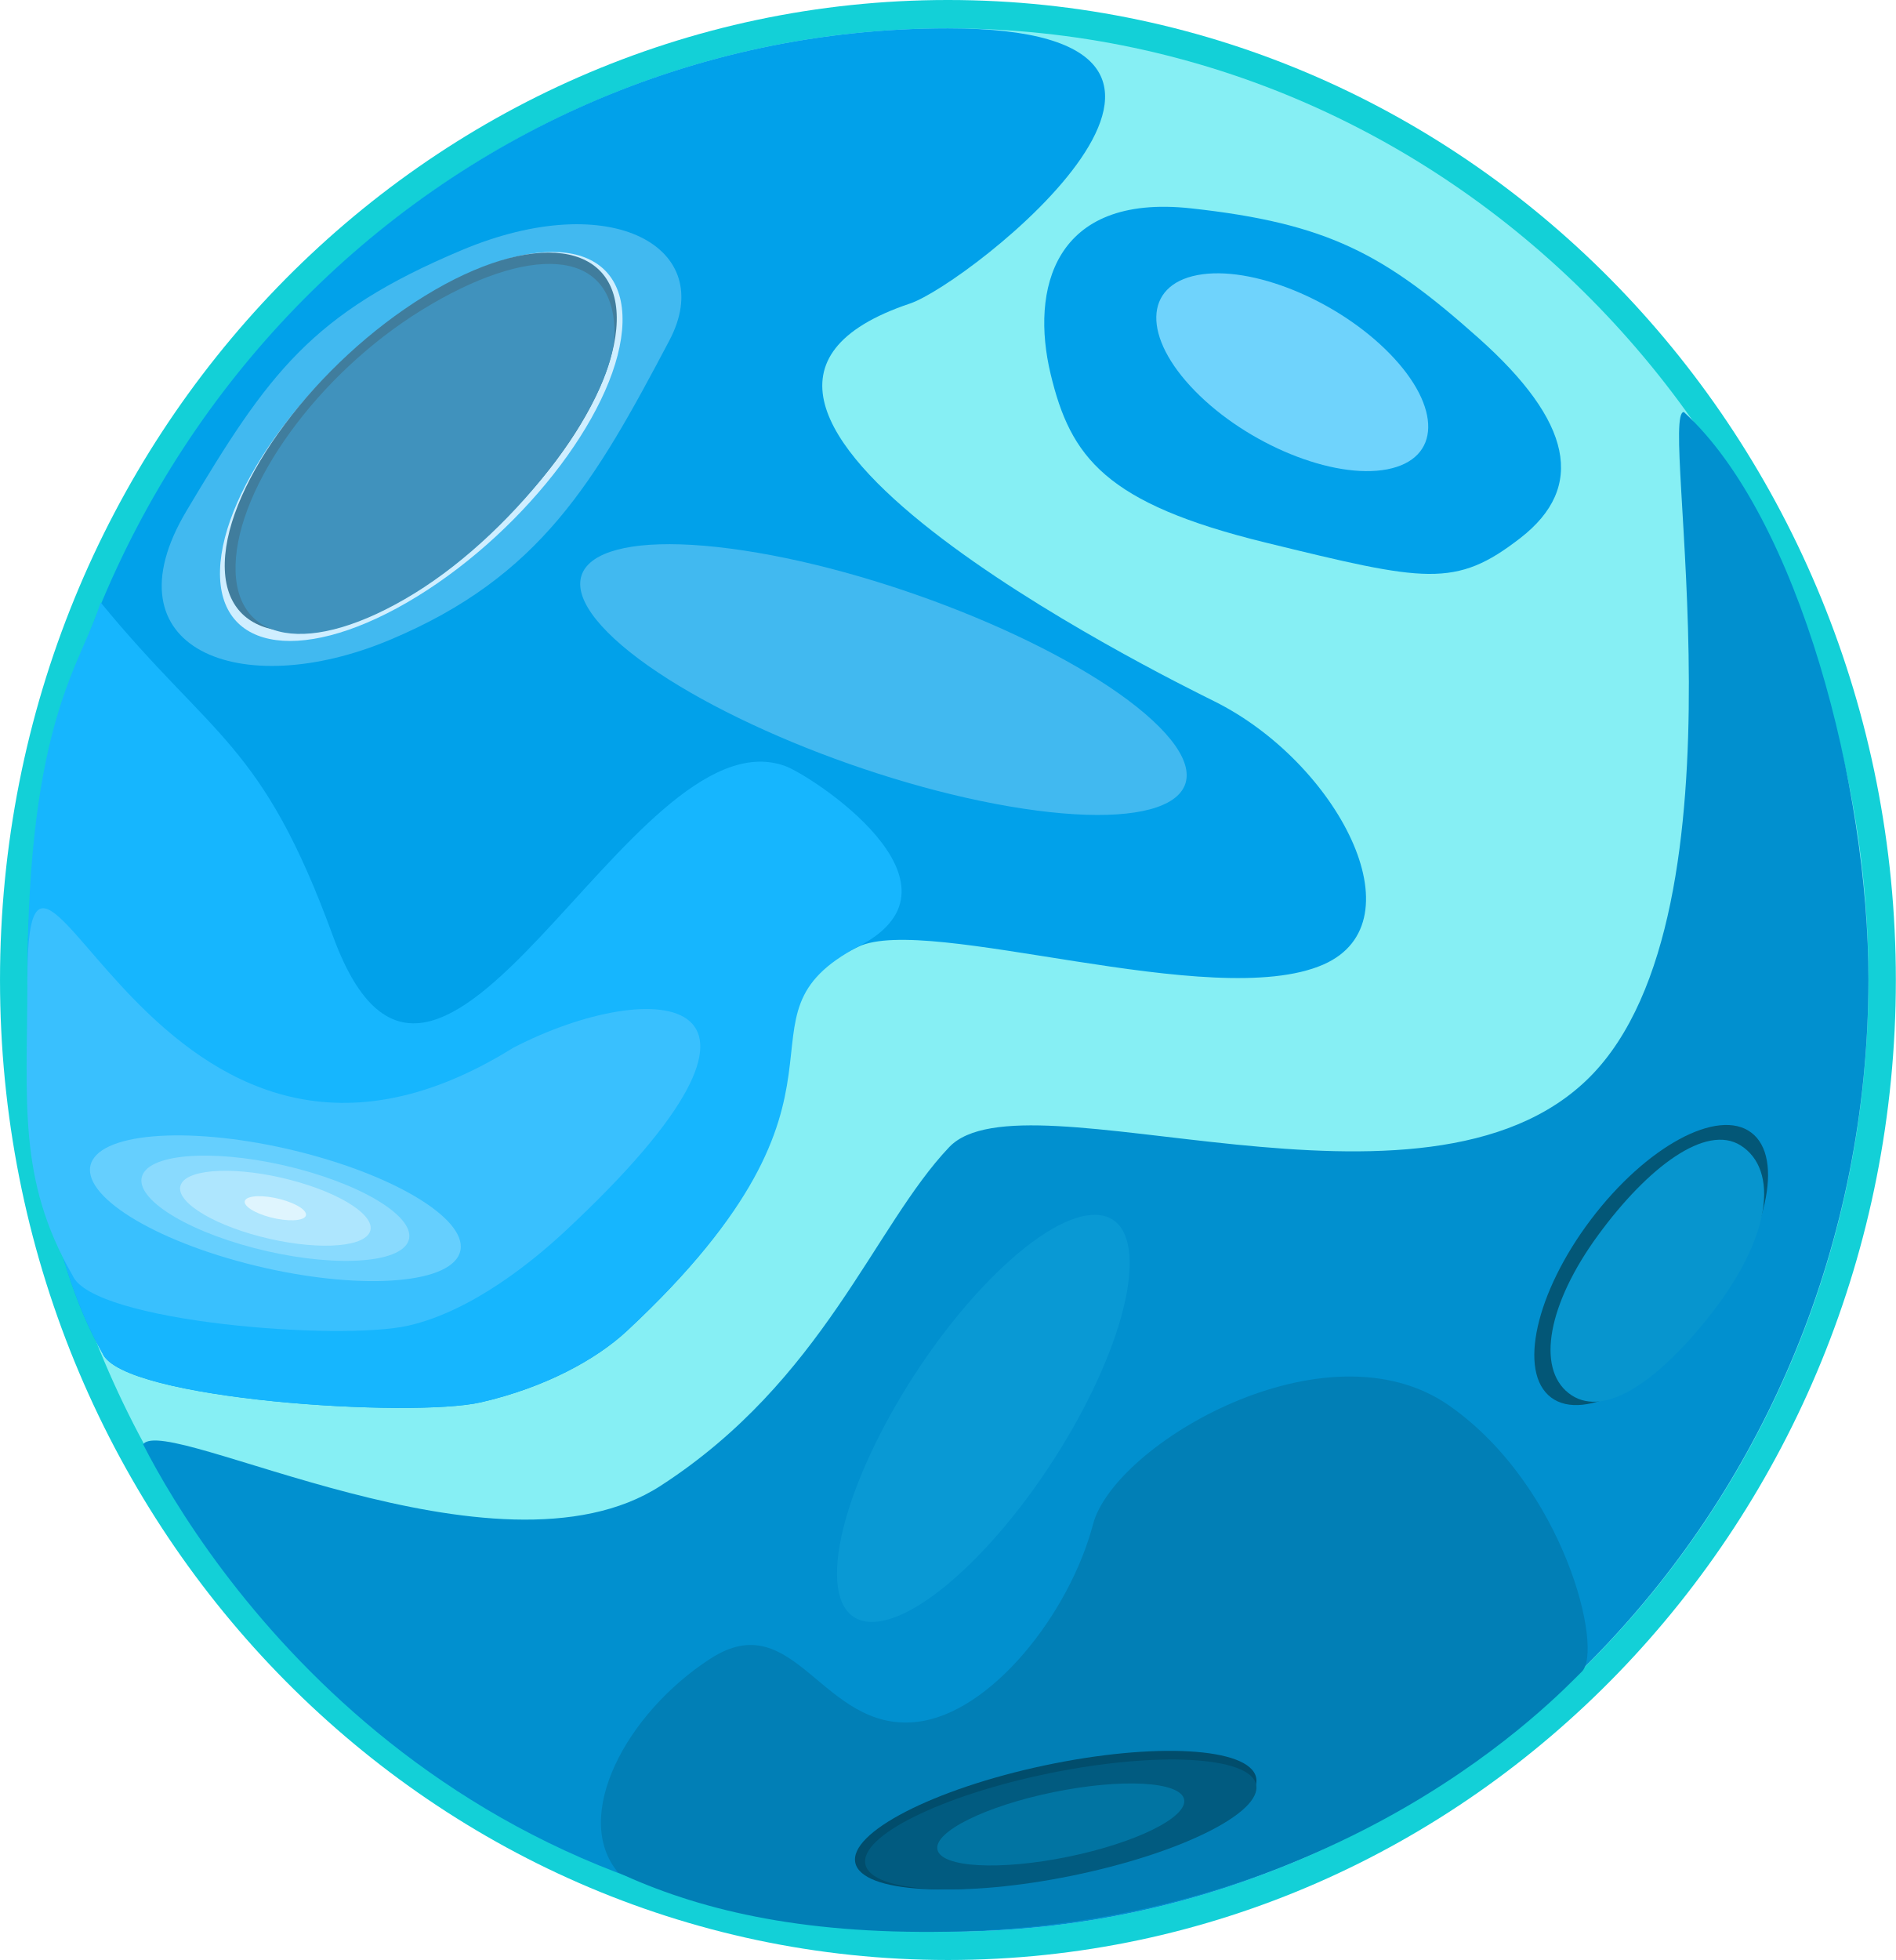
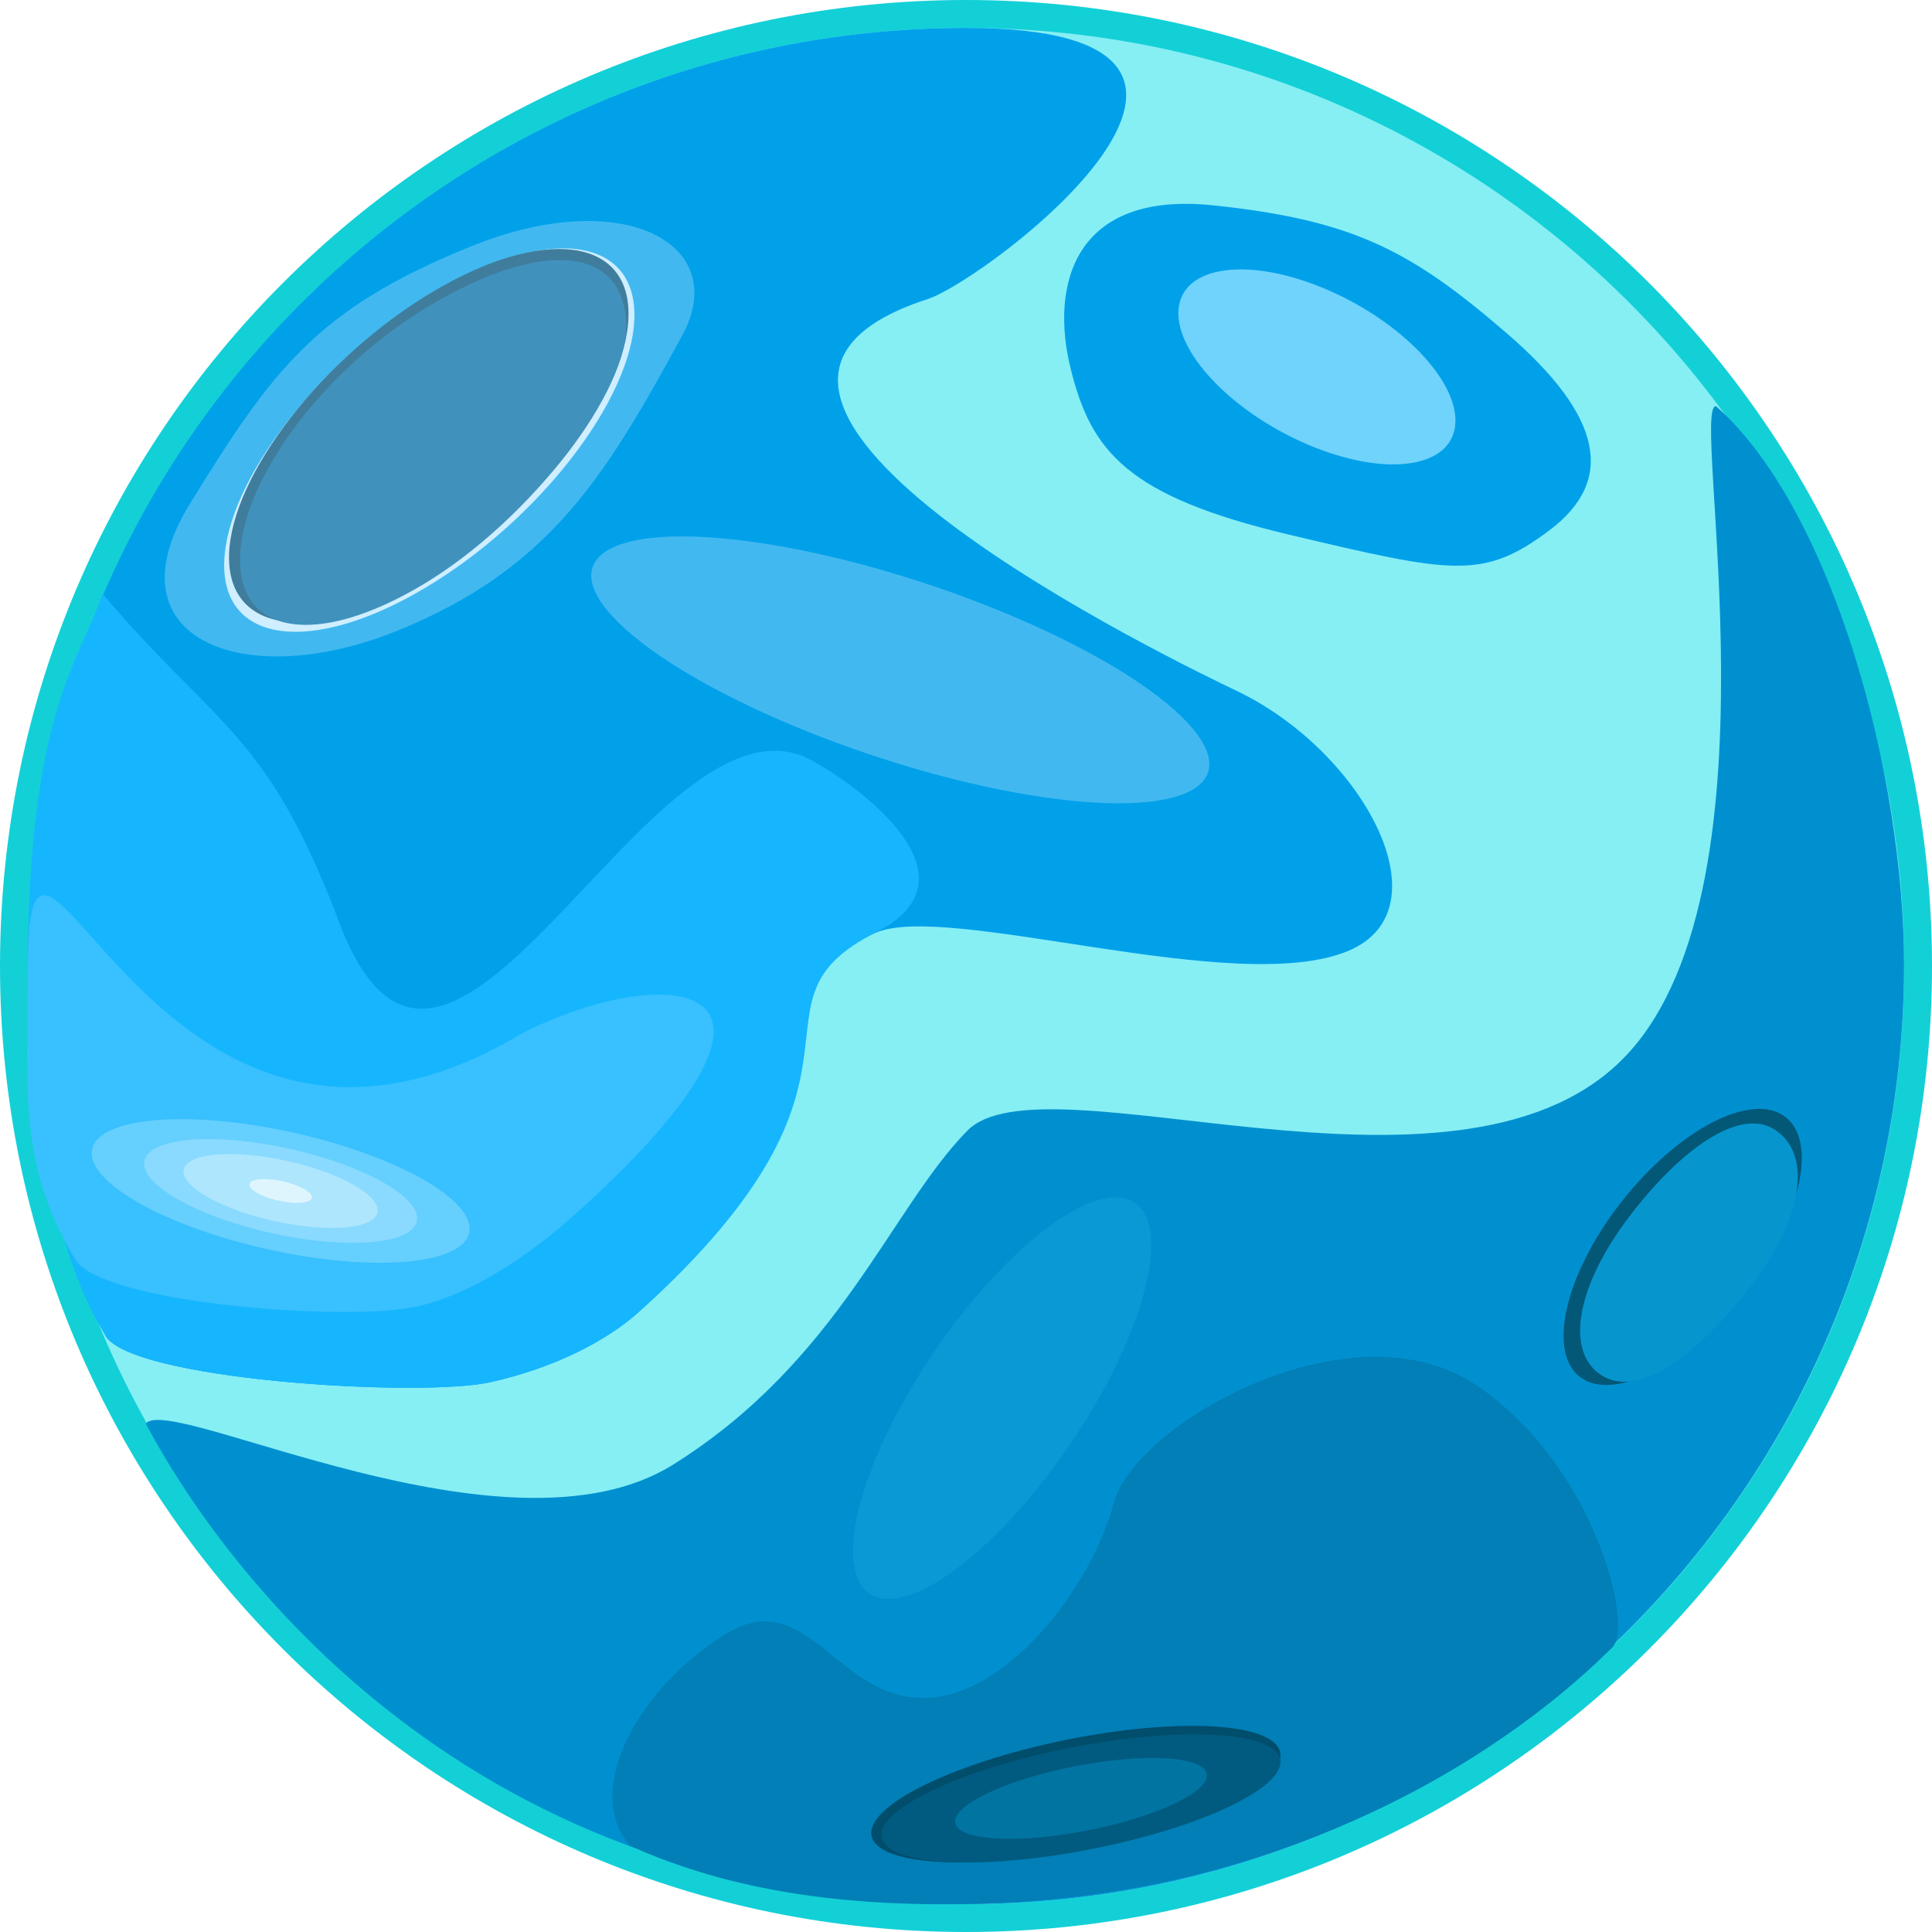
- <svg xmlns="http://www.w3.org/2000/svg" width="100" height="103.357" viewBox="0 0 100 103.357" version="1.1" id="svg1">
+ <svg xmlns="http://www.w3.org/2000/svg" width="500" height="500" viewBox="0 0 500 500" version="1.1" id="svg1">
  <defs id="defs1" />
  <g id="layer1" transform="translate(-19.56159,-11.75924)">
-     <path id="path2" style="opacity:1;fill:#13d0d7;fill-opacity:1;stroke-width:0.937" d="M 119.562,63.438 A 50,51.679 0 0 1 69.562,115.116 50,51.679 0 0 1 19.562,63.438 50,51.679 0 0 1 69.562,11.759 50,51.679 0 0 1 119.562,63.438 Z" />
-     <path id="path3" style="opacity:1;fill:#86eff4;fill-opacity:1;stroke-width:0.91" d="M 118.116,63.438 A 48.554,50.184 0 0 1 69.562,113.622 48.554,50.184 0 0 1 21.007,63.438 48.554,50.184 0 0 1 69.562,13.254 48.554,50.184 0 0 1 118.116,63.438 Z" />
-     <path id="path4" style="opacity:1;fill:#0190cf;fill-opacity:1;stroke-width:0.91" d="m 118.116,63.438 c -0.041,27.716 -21.738,50.184 -48.554,50.184 -26.816,0 -39.247,-19.418 -42.452,-25.7 1.216,-1.666 18.678,7.757 27.286,2.195 8.608,-5.562 11.269,-13.702 15.234,-17.867 3.964,-4.166 25.08,5.037 33.788,-3.696 8.708,-8.733 3.573,-35.17 4.965,-35.064 6.081,5.559 9.748,19.851 9.733,29.948 z" />
-     <path id="path5" style="opacity:1;fill:#01a1ea;fill-opacity:1;stroke-width:0.91" d="m 24.974,83.129 c -2.923,-5.083 -3.936,-13.224 -3.967,-19.691 -0.13,-27.716 21.738,-50.184 48.554,-50.184 18.27,1e-6 1.098,13.473 -1.996,14.51 -15.738,5.275 13.474,19.702 16.032,20.969 6.488,3.213 10.911,11.629 5.774,13.887 -5.81,2.553 -20.844,-2.679 -24.54,-0.936 -7.55,3.561 1.58,7.437 -12.201,20.259 -1.635,1.521 -4.342,2.992 -7.706,3.765 -3.632,0.834 -18.903,-0.126 -19.95,-2.578 z" />
-     <path id="path6" style="fill:#01a1ea;stroke-width:0.88" d="m 99.769,40.121 c -3.439,2.674 -5.006,2.315 -13.455,0.249 -8.449,-2.067 -10.284,-4.487 -11.339,-8.902 -1.055,-4.415 0.139,-9.512 7.395,-8.723 7.255,0.79 10.227,2.425 15.178,6.839 4.951,4.414 5.66,7.863 2.221,10.537 z" />
-     <path id="path7" style="opacity:1;fill:#16b6fe;fill-opacity:1;stroke-width:0.91" d="m 24.974,83.129 c -2.923,-5.083 -3.972,-13.224 -3.967,-19.691 0.011,-13.79 2.862,-16.629 3.86,-19.912 5.921,7.206 8.513,7.35 12.255,17.589 5.502,15.055 15.633,-11.848 23.826,-8.973 1.366,0.479 10.222,6.217 3.947,9.499 -7.397,3.869 1.515,7.48 -12.266,20.302 -1.635,1.521 -4.342,2.992 -7.706,3.765 -3.632,0.834 -18.903,-0.126 -19.95,-2.578 z" />
-     <path id="path8" style="opacity:1;fill:#39c0fe;fill-opacity:1;stroke-width:0.91" d="m 23.391,79.019 c -2.923,-5.083 -2.389,-9.114 -2.384,-15.581 0.011,-13.79 6.568,15.451 25.634,3.569 7.416,-3.832 16.483,-3.122 2.702,9.701 -1.635,1.521 -4.859,4.18 -8.223,4.952 -3.632,0.834 -16.681,-0.187 -17.728,-2.639 z" />
-     <path id="path9" style="opacity:1;fill:#017fb6;fill-opacity:1;stroke-width:0.91" d="m 103.001,99.908 c -1.237,1.21 -12.5,13.33 -33.44,13.715 -7.959,0.146 -13.322,-1.228 -17.395,-3.119 -2.468,-2.948 0.408,-8.396 4.877,-11.284 4.46,-2.882 5.87,3.902 10.873,3.34 3.927,-0.441 8.064,-5.736 9.3,-10.421 1.117,-4.232 12.311,-10.805 18.803,-6.247 6.067,4.26 8.138,12.884 6.981,14.016 z" />
-     <ellipse style="fill:#c8ecff;fill-opacity:1;stroke-width:0.967" id="path10" cx="51.027" cy="62.064" rx="12.463" ry="7.911" transform="matrix(0.8517169,-0.5240022,-0.02704523,0.9996342,0,0)" />
-     <ellipse style="fill:#004d76;fill-opacity:1;stroke-width:0.942" id="ellipse10" cx="50.987" cy="61.807" rx="12.137" ry="7.704" transform="matrix(0.8517169,-0.5240022,-0.02704523,0.9996342,0,0)" />
-     <path id="ellipse11" style="fill:#006ba2;fill-opacity:1;stroke-width:0.837" d="m 51.976,29.16 c 0.085,3.517 -5.008,10.479 -10.552,13.889 -5.543,3.41 -9.549,2.623 -9.437,-1.506 0.112,-4.13 4.298,-10.037 9.841,-13.448 5.543,-3.411 10.04,-3.354 10.147,1.065 z" />
-     <ellipse style="opacity:1;fill:#65cffe;fill-opacity:1;stroke-width:0.944" id="path17" cx="67.918" cy="66.33" rx="9.976" ry="3.297" transform="matrix(0.9675222,0.2527859,-0.4767928,0.8790157,0,0)" />
-     <ellipse style="opacity:1;fill:#89dafe;fill-opacity:1;stroke-width:0.683" id="ellipse17" cx="67.918" cy="66.33" rx="7.209" ry="2.382" transform="matrix(0.9675222,0.2527859,-0.4767928,0.8790157,0,0)" />
-     <ellipse style="opacity:1;fill:#aee6fe;fill-opacity:1;stroke-width:0.486" id="ellipse18" cx="67.918" cy="66.33" rx="5.128" ry="1.695" transform="matrix(0.9675222,0.2527859,-0.4767928,0.8790157,0,0)" />
-     <ellipse style="opacity:1;fill:#dff5fe;fill-opacity:1;stroke-width:0.156" id="ellipse19" cx="67.918" cy="66.33" rx="1.65" ry="0.545" transform="matrix(0.9675222,0.2527859,-0.4767928,0.8790157,0,0)" />
-     <ellipse style="opacity:1;fill:#6fd3fc;fill-opacity:1;stroke-width:0.964" id="path19" cx="-48.931" cy="56.753" rx="5.23" ry="7.161" transform="matrix(-0.9821586,0.1880544,0.6989303,0.7151898,0,0)" />
-     <ellipse style="opacity:0.289;fill:#dff5fe;fill-opacity:1;stroke-width:1.176" id="path20" cx="17.642" cy="66.29" rx="14.35" ry="10.038" transform="matrix(0.9887478,0.1495918,0.734906,0.678169,0,0)" />
-     <path id="path21" style="opacity:0.289;fill:#dff5fe;stroke-width:1.015" d="M 54.87,29.711 C 57.44,24.843 51.856,21.615 43.916,24.95 35.976,28.285 33.707,31.464 29.394,38.707 c -4.313,7.242 2.804,10.124 10.744,6.79 7.94,-3.335 10.797,-8.331 14.732,-15.785 z" />
-     <ellipse style="opacity:1;fill:#035777;fill-opacity:1;stroke-width:0.715" id="path22" cx="-1.692" cy="-132.4" rx="8.755" ry="3.983" transform="matrix(-0.6032477,0.7975539,-0.7978518,-0.6028536,0,0)" />
-     <path id="ellipse22" style="opacity:1;fill:#0795ce;stroke-width:0.657" d="m 102.304,85.226 c -1.71,-1.336 -1.09,-4.72 1.548,-8.327 2.638,-3.607 5.698,-5.894 7.526,-4.736 1.989,1.26 1.715,4.841 -1.813,9.202 -2.806,3.469 -5.551,5.197 -7.261,3.861 z" />
-     <ellipse style="opacity:1;fill:#0999d4;fill-opacity:1;stroke-width:0.91" id="path23" cx="121.607" cy="172.248" rx="10.748" ry="7.701" transform="matrix(0.7152334,-0.6988857,-0.09026351,0.9959179,0,0)" />
-     <ellipse style="opacity:1;fill:#014d6c;fill-opacity:1;stroke-width:0.88" id="path24" cx="51.201" cy="121.032" rx="10.807" ry="2.945" transform="rotate(-12.00074)" />
-     <ellipse style="opacity:1;fill:#015b80;fill-opacity:1;stroke-width:0.842" id="ellipse24" cx="50.438" cy="120.921" rx="10.518" ry="2.766" transform="matrix(0.9797373,-0.2002869,0.2158259,0.9764319,0,0)" />
-     <ellipse style="opacity:1;fill:#0174a2;fill-opacity:1;stroke-width:0.531" id="ellipse25" cx="50.438" cy="120.921" rx="6.639" ry="1.746" transform="matrix(0.9797373,-0.2002869,0.2158259,0.9764319,0,0)" />
+     <path id="path2" style="opacity:1;fill:#13d0d7;fill-opacity:1;stroke-width:4.61" d="M 519.562,261.759 A 250,250 0 0 1 269.562,511.759 250,250 0 0 1 19.562,261.759 250,250 0 0 1 269.562,11.759 250,250 0 0 1 519.562,261.759 Z" />
+     <path id="path3" style="opacity:1;fill:#86eff4;fill-opacity:1;stroke-width:4.476" d="M 512.332,261.759 A 242.771,242.771 0 0 1 269.562,504.53 242.771,242.771 0 0 1 26.791,261.759 242.771,242.771 0 0 1 269.562,18.988 242.771,242.771 0 0 1 512.332,261.759 Z" />
+     <path id="path4" style="opacity:1;fill:#0190cf;fill-opacity:1;stroke-width:4.476" d="m 512.332,261.759 c -0.203,134.078 -108.692,242.771 -242.771,242.771 -134.079,0 -196.237,-93.935 -212.261,-124.328 6.078,-8.058 93.39,37.527 136.43,10.62 43.04,-26.908 56.347,-66.283 76.168,-86.435 19.821,-20.152 125.4,24.367 168.942,-17.879 43.542,-42.246 17.867,-170.14 24.825,-169.625 30.406,26.89 48.741,96.033 48.667,144.876 z" />
+     <path id="path5" style="opacity:1;fill:#01a1ea;fill-opacity:1;stroke-width:4.476" d="M 46.625,357.017 C 32.009,332.425 26.943,293.046 26.791,261.759 26.138,127.682 135.483,18.988 269.562,18.988 c 91.348,5e-6 5.488,65.178 -9.981,70.195 -78.688,25.519 67.368,95.308 80.162,101.437 32.441,15.541 54.555,56.259 28.868,67.179 -29.049,12.349 -104.219,-12.96 -122.699,-4.526 -37.749,17.228 7.899,35.978 -61.006,98.007 -8.175,7.359 -21.708,14.476 -38.528,18.211 C 128.215,373.524 51.861,368.88 46.625,357.017 Z" />
+     <path id="path6" style="fill:#01a1ea;stroke-width:4.33" d="m 420.598,148.964 c -17.195,12.937 -25.032,11.201 -67.275,1.203 -42.243,-9.997 -51.422,-21.704 -56.697,-43.064 -5.275,-21.36 0.697,-46.017 36.973,-42.197 36.276,3.821 51.135,11.731 75.892,33.084 24.757,21.353 28.302,38.037 11.107,50.974 z" />
+     <path id="path7" style="opacity:1;fill:#16b6fe;fill-opacity:1;stroke-width:4.476" d="M 46.625,357.017 C 32.009,332.425 26.764,293.046 26.791,261.759 c 0.056,-66.711 14.312,-80.442 19.299,-96.327 29.603,34.861 42.566,35.555 61.277,85.09 27.51,72.828 78.166,-57.317 119.131,-43.408 6.83,2.319 51.108,30.074 19.737,45.95 -36.984,18.717 7.577,36.186 -61.329,98.215 -8.175,7.359 -21.708,14.476 -38.528,18.211 C 128.215,373.524 51.861,368.88 46.625,357.017 Z" />
+     <path id="path8" style="opacity:1;fill:#39c0fe;fill-opacity:1;stroke-width:4.476" d="M 38.71,337.136 C 24.094,312.544 26.764,293.046 26.791,261.759 c 0.056,-66.711 32.839,74.745 128.168,17.263 37.081,-18.536 82.413,-15.102 13.508,46.927 -8.175,7.359 -24.295,20.219 -41.116,23.955 -18.162,4.033 -83.404,-0.905 -88.64,-12.768 z" />
+     <path id="path9" style="opacity:1;fill:#017fb6;fill-opacity:1;stroke-width:4.476" d="m 436.76,438.185 c -6.184,5.854 -62.498,64.484 -167.198,66.345 -39.796,0.708 -66.61,-5.942 -86.973,-15.089 -12.342,-14.263 2.038,-40.616 24.384,-54.587 22.301,-13.942 29.352,18.874 54.364,16.159 19.634,-2.131 40.321,-27.749 46.502,-50.412 5.584,-20.472 61.557,-52.269 94.014,-30.219 30.337,20.61 40.69,62.329 34.907,67.802 z" />
+     <ellipse style="fill:#c8ecff;fill-opacity:1;stroke-width:4.736" id="path10" cx="158.794" cy="206.955" rx="61.767" ry="38.269" transform="matrix(0.8592896,-0.5114894,-0.02795249,0.9996093,0,0)" />
+     <ellipse style="fill:#004d76;fill-opacity:1;stroke-width:4.613" id="ellipse10" cx="158.594" cy="205.711" rx="60.151" ry="37.268" transform="matrix(0.8592896,-0.5114894,-0.02795249,0.9996093,0,0)" />
+     <path id="ellipse11" style="fill:#006ba2;fill-opacity:1;stroke-width:4.116" d="m 181.635,95.937 c 0.425,17.016 -25.041,50.692 -52.759,67.191 -27.717,16.499 -47.743,12.689 -47.184,-7.288 0.559,-19.977 21.49,-48.557 49.207,-65.056 27.717,-16.499 50.201,-16.225 50.736,5.153 z" />
+     <ellipse style="opacity:1;fill:#65cffe;fill-opacity:1;stroke-width:4.658" id="path17" cx="245.352" cy="297.904" rx="49.778" ry="16.071" transform="matrix(0.9695039,0.245076,-0.4890194,0.8722729,0,0)" />
+     <ellipse style="opacity:1;fill:#89dafe;fill-opacity:1;stroke-width:3.366" id="ellipse17" cx="245.352" cy="297.904" rx="35.971" ry="11.613" transform="matrix(0.9695039,0.245076,-0.4890194,0.8722729,0,0)" />
+     <ellipse style="opacity:1;fill:#aee6fe;fill-opacity:1;stroke-width:2.395" id="ellipse18" cx="245.352" cy="297.904" rx="25.589" ry="8.262" transform="matrix(0.9695039,0.245076,-0.4890194,0.8722729,0,0)" />
+     <ellipse style="opacity:1;fill:#dff5fe;fill-opacity:1;stroke-width:0.771" id="ellipse19" cx="245.352" cy="297.904" rx="8.234" ry="2.658" transform="matrix(0.9695039,0.245076,-0.4890194,0.8722729,0,0)" />
+     <ellipse style="opacity:1;fill:#6fd3fc;fill-opacity:1;stroke-width:4.778" id="path19" cx="-216.394" cy="207.703" rx="26.119" ry="35.216" transform="matrix(-0.9832704,0.1821521,0.7106418,0.703554,0,0)" />
+     <ellipse style="opacity:0.289;fill:#dff5fe;fill-opacity:1;stroke-width:5.834" id="path20" cx="54.66" cy="266.067" rx="71.698" ry="49.445" transform="matrix(0.9894556,0.1448364,0.7459503,0.6660017,0,0)" />
+     <path id="path21" style="opacity:0.289;fill:#dff5fe;stroke-width:4.99" d="M 196.105,98.602 C 208.955,75.052 181.032,59.438 141.334,75.57 101.636,91.702 90.29,107.085 68.724,142.12 47.158,177.155 82.745,191.097 122.443,174.965 c 39.698,-16.132 53.985,-40.303 73.662,-76.363 z" />
+     <ellipse style="opacity:1;fill:#035777;fill-opacity:1;stroke-width:3.515" id="path22" cx="1.466" cy="-564.783" rx="42.876" ry="19.684" transform="matrix(-0.6158961,0.7878274,-0.8072819,-0.590166,0,0)" />
+     <path id="ellipse22" style="opacity:1;fill:#0795ce;stroke-width:3.232" d="m 433.275,367.16 c -8.548,-6.464 -5.448,-22.831 7.74,-40.281 13.188,-17.45 28.492,-28.511 37.628,-22.911 9.946,6.096 8.575,23.42 -9.065,44.515 -14.031,16.779 -27.756,25.141 -36.304,18.678 z" />
+     <ellipse style="opacity:1;fill:#0999d4;fill-opacity:1;stroke-width:4.441" id="path23" cx="473.943" cy="702.25" rx="52.897" ry="37.265" transform="matrix(0.7266648,-0.6869922,-0.09326789,0.9956411,0,0)" />
+     <ellipse style="opacity:1;fill:#014d6c;fill-opacity:1;stroke-width:4.33" id="path24" cx="188.906" cy="526.398" rx="53.96" ry="14.269" transform="matrix(0.979499,-0.2014492,0.2145883,0.9767046,0,0)" />
+     <ellipse style="opacity:1;fill:#015b80;fill-opacity:1;stroke-width:4.141" id="ellipse24" cx="185.608" cy="526.42" rx="52.522" ry="13.402" transform="matrix(0.9809956,-0.1940301,0.2227177,0.974883,0,0)" />
+     <ellipse style="opacity:1;fill:#0174a2;fill-opacity:1;stroke-width:2.613" id="ellipse25" cx="185.608" cy="526.42" rx="33.151" ry="8.459" transform="matrix(0.9809956,-0.1940301,0.2227177,0.974883,0,0)" />
  </g>
</svg>
